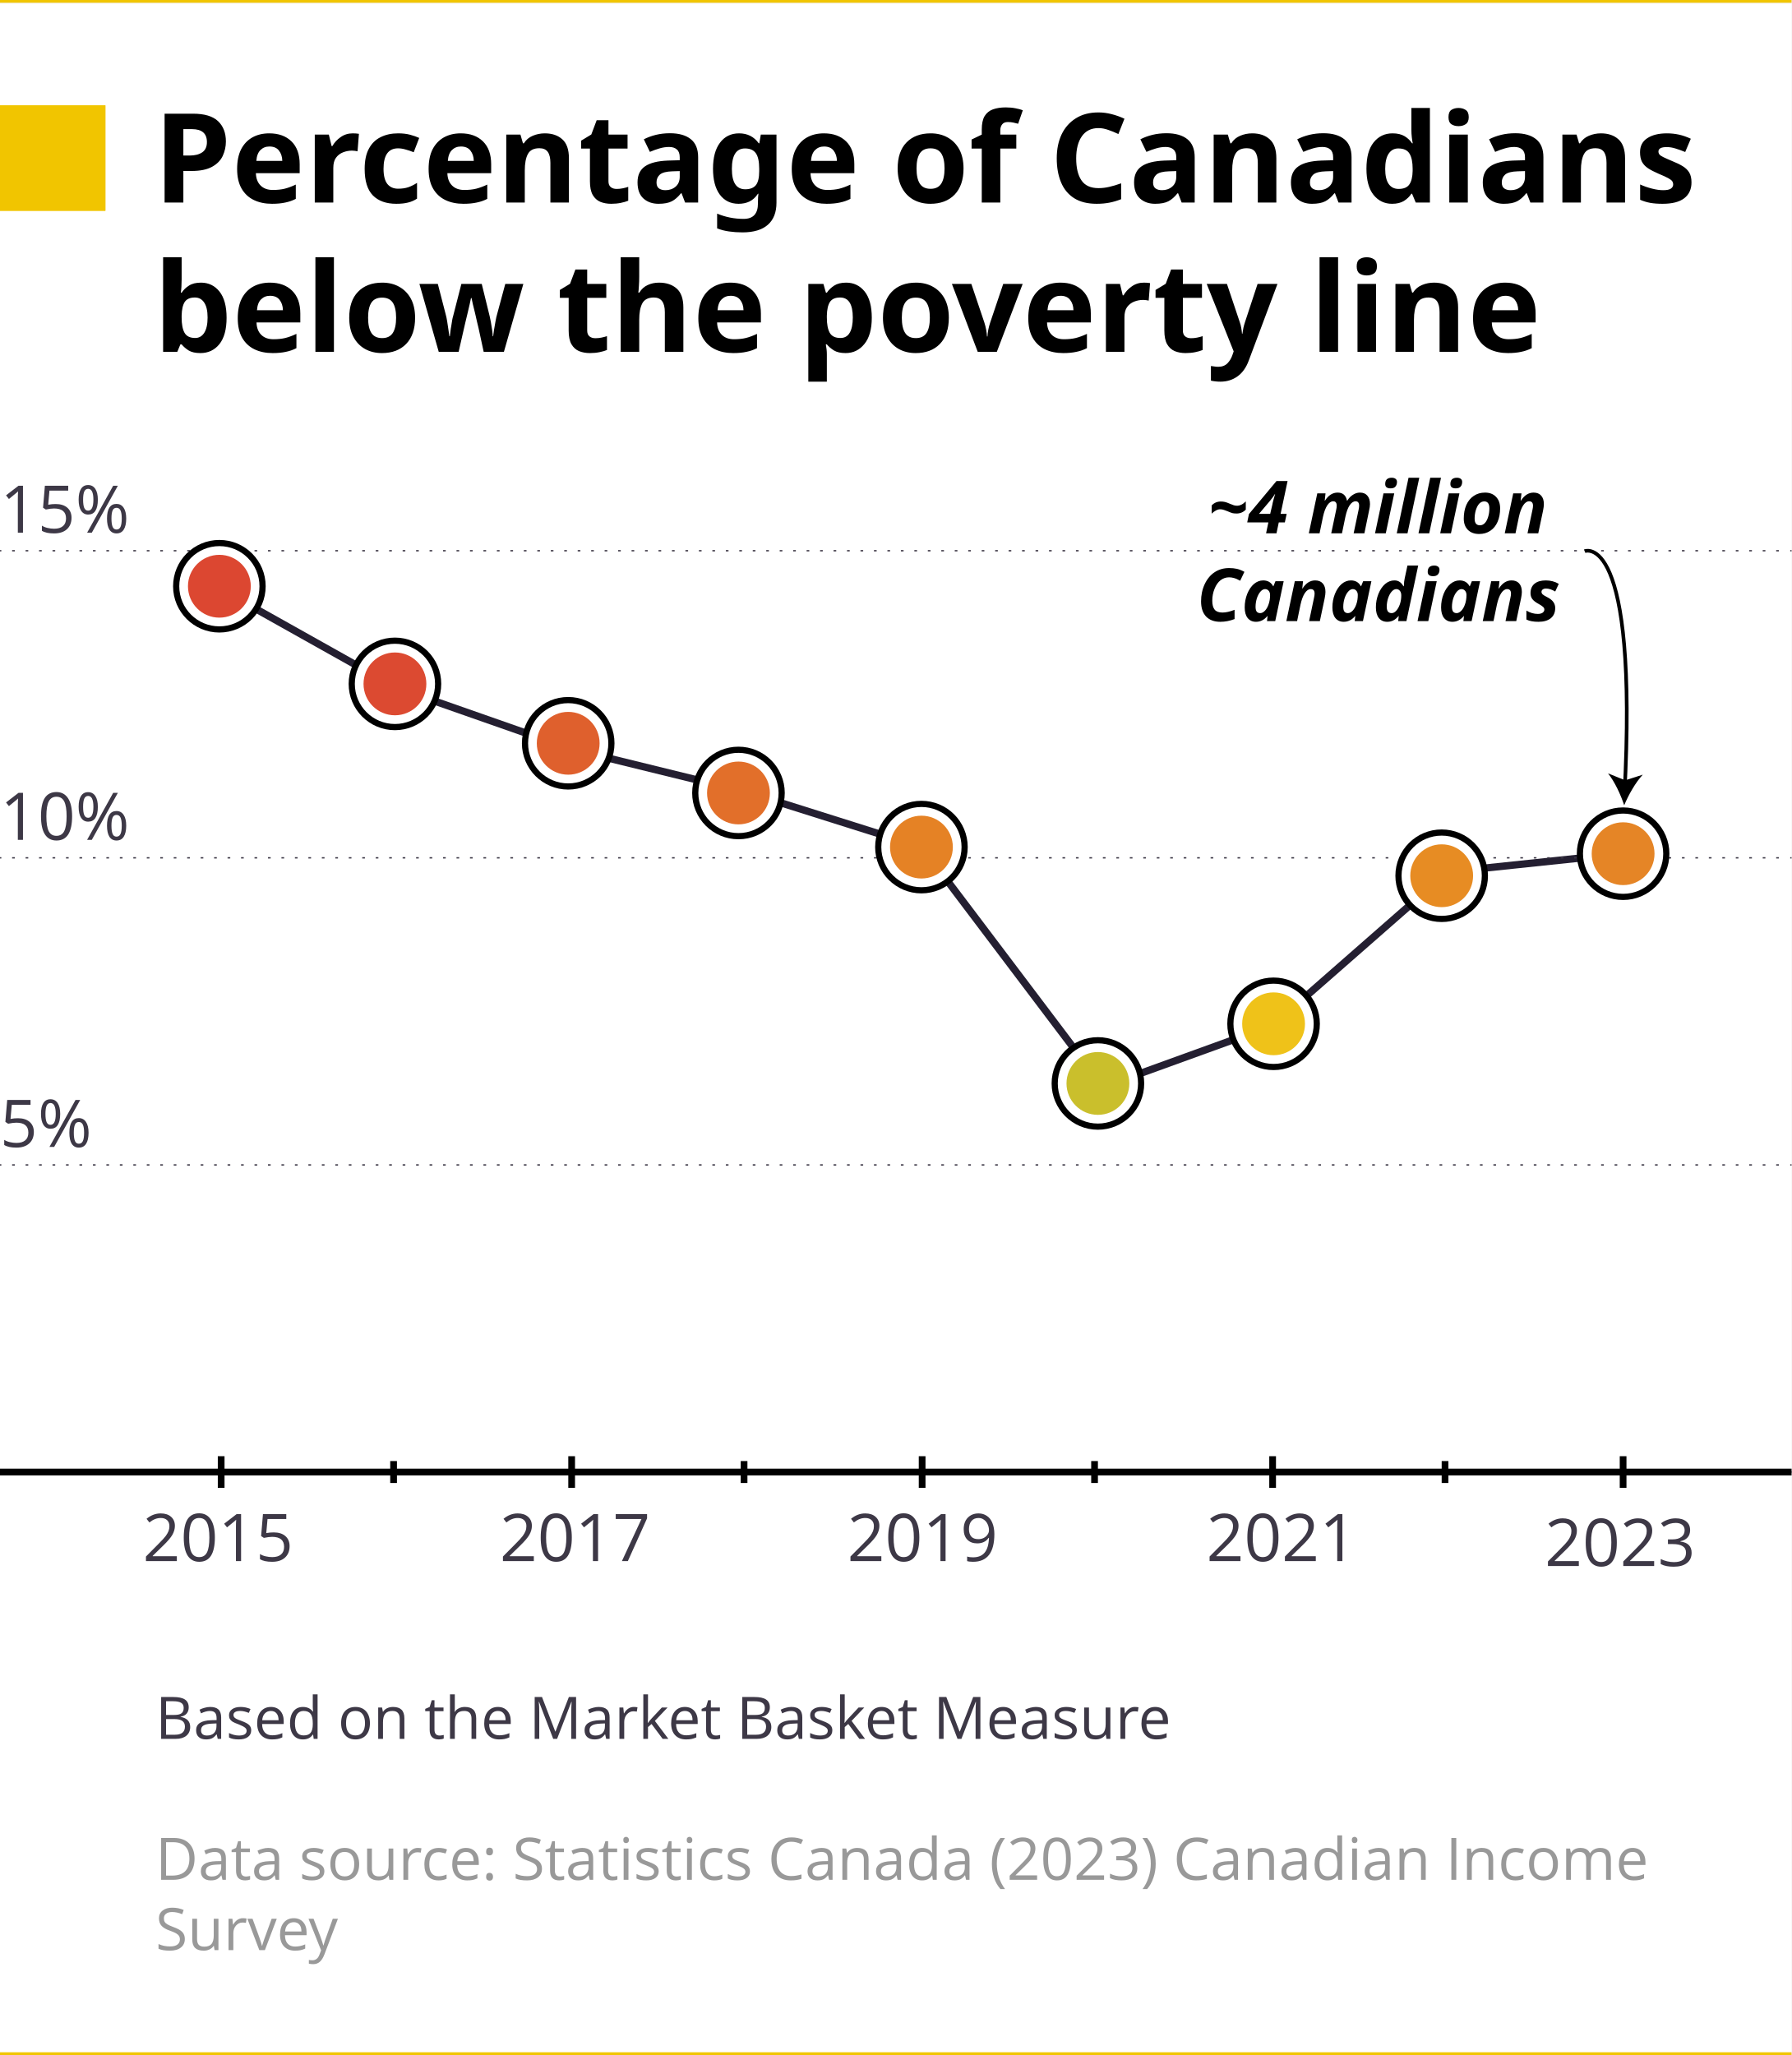
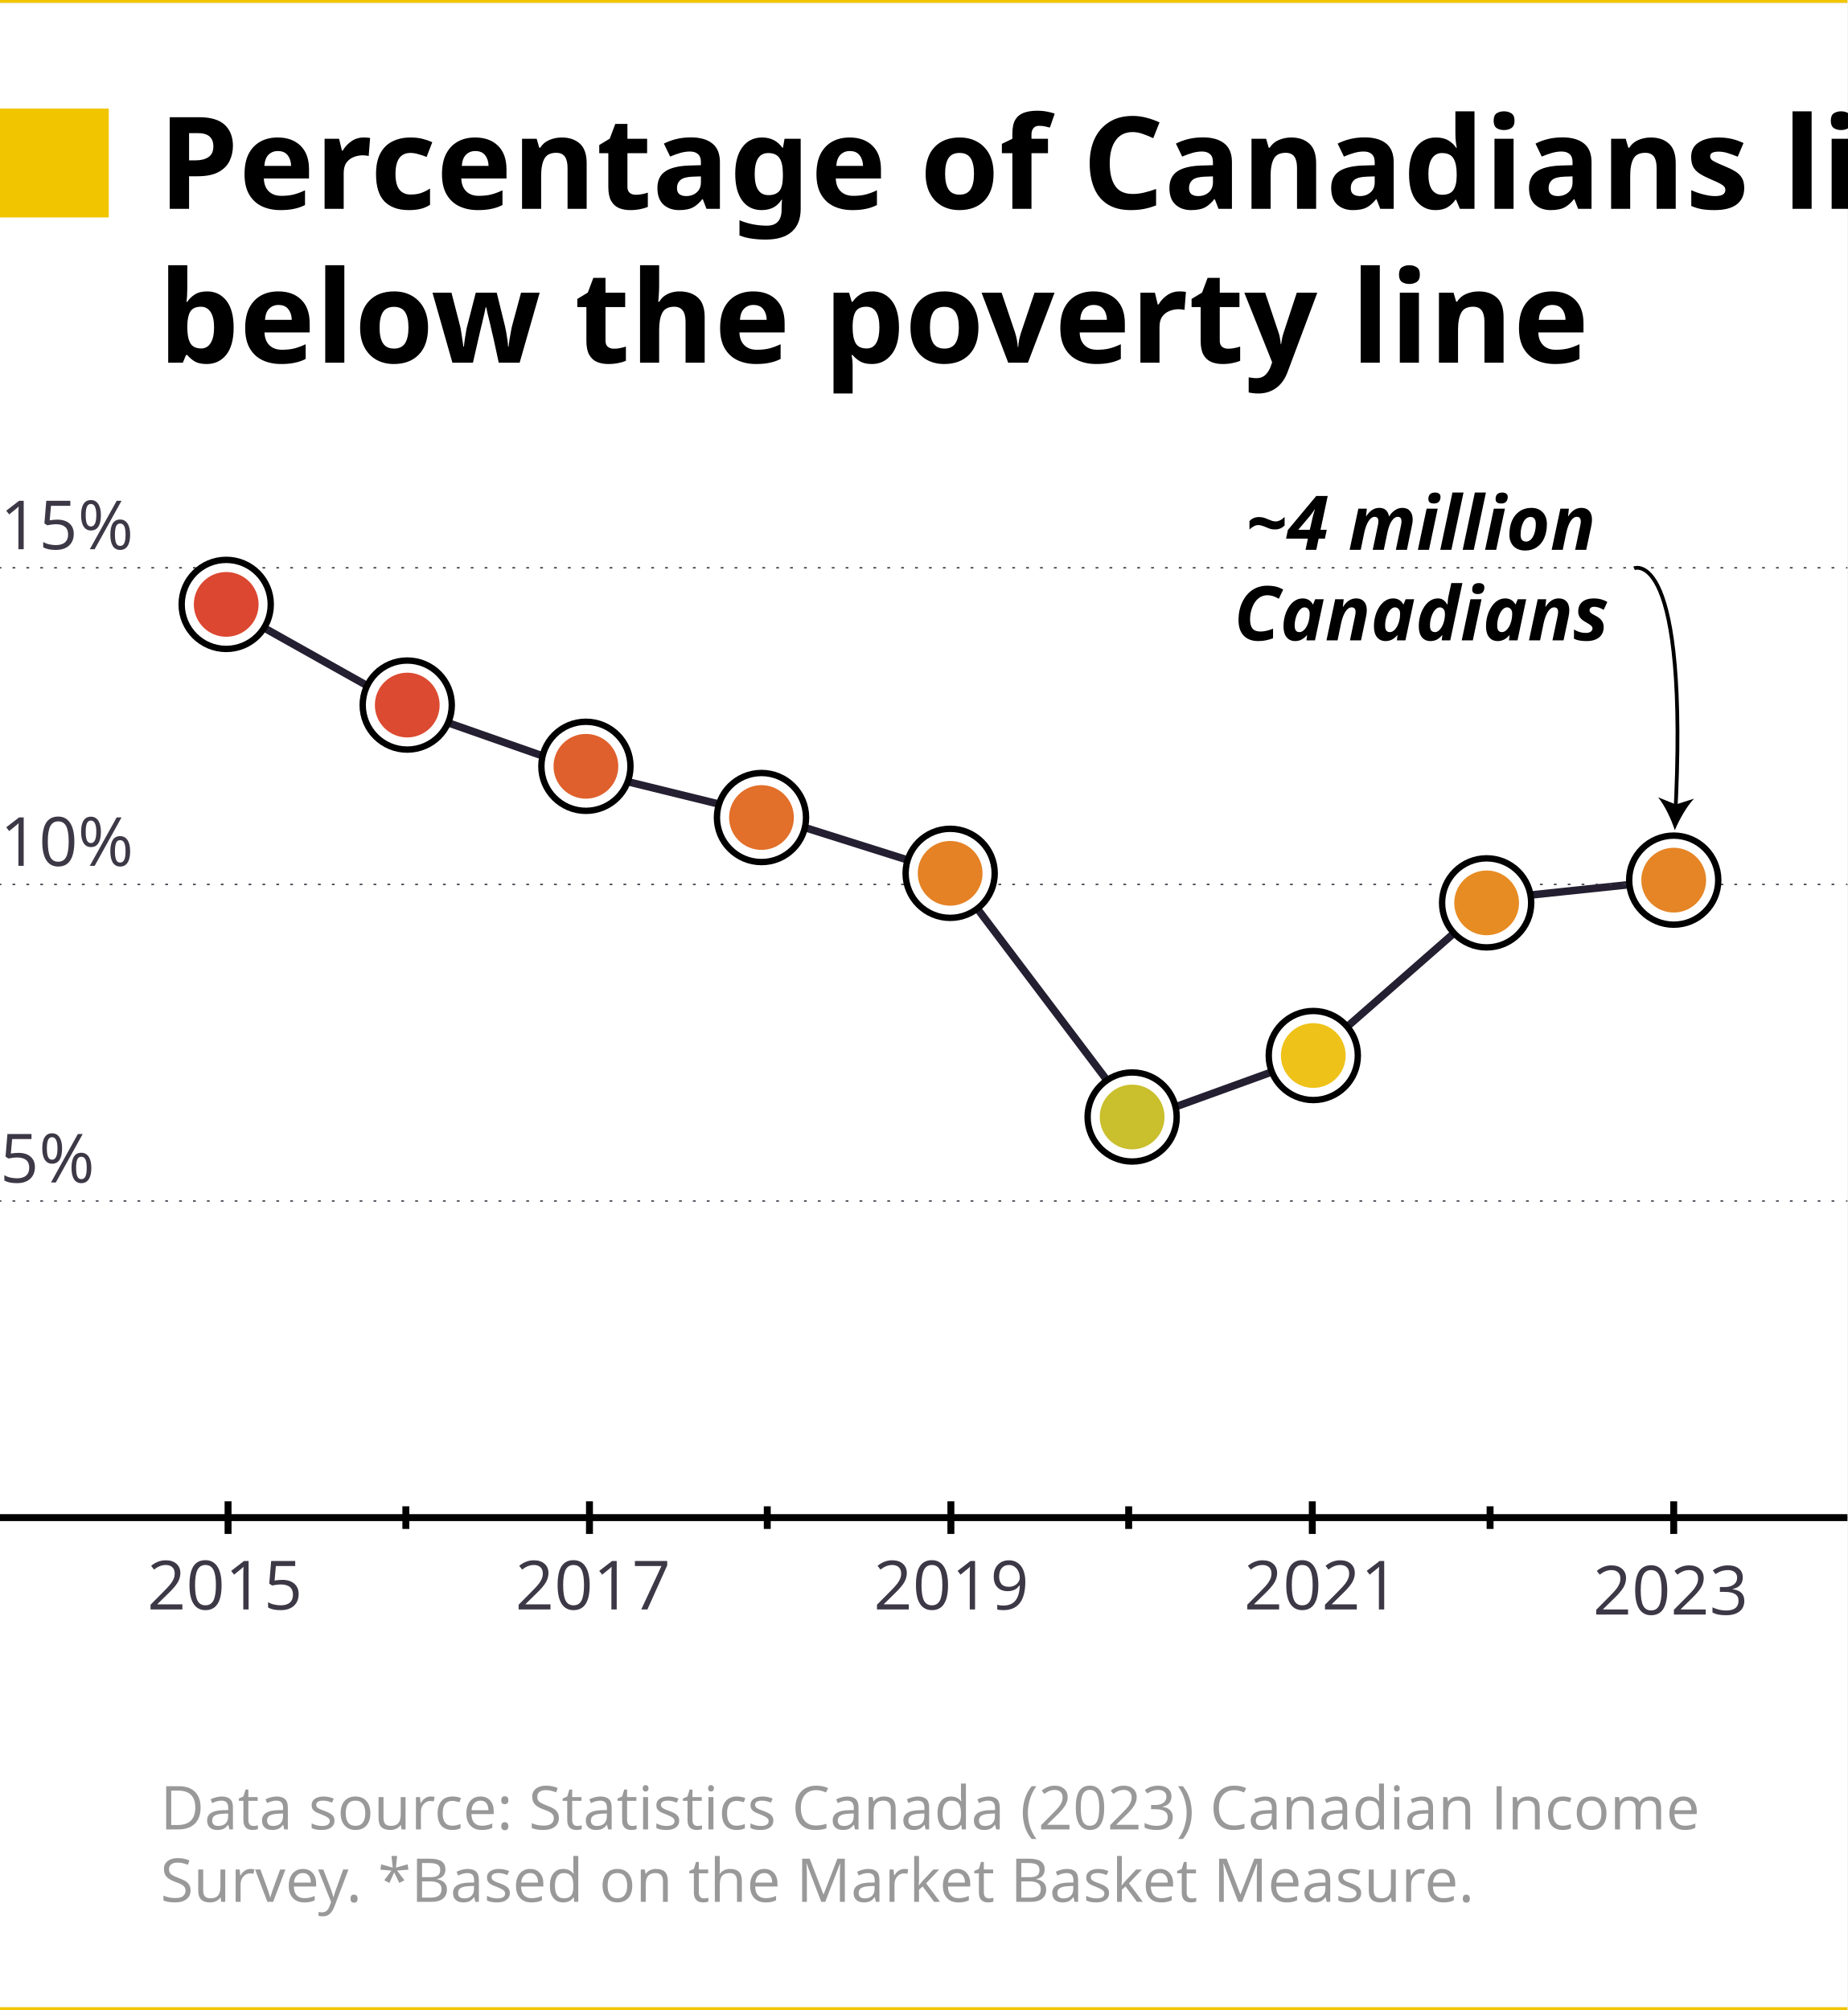
- <svg xmlns="http://www.w3.org/2000/svg" id="Layer_1" data-name="Layer 1" width="3.4in" height="3.9in" viewBox="0 0 244.8 280.8" version="1.1">
-   <defs id="defs46" />
-   <rect style="fill:#ffffff;fill-rule:evenodd;stroke:none;stroke-width:2.88;stroke-linecap:round;stroke-dasharray:none;stroke-opacity:1;paint-order:markers fill stroke" id="rect46" width="244.8" height="280.553" x="0" y="0.483" />
-   <polyline points="30.22 102.6 54.165 116.028 78.11 124.42 102.055 130.295 126 137.849 150.722 170.58 173.89 162.187 197.835 141.206 221.78 138.688" fill="none" stroke="#808285" stroke-miterlimit="10" id="polyline1" style="stroke:#241f31" transform="translate(0,-22.05902)" />
-   <g id="g13" style="stroke:#3d3846" transform="translate(0,-22.05902)">
-     <g id="g3" style="stroke:#3d3846">
-       <line x1="0" y1="223.2" x2="0.184" y2="223.2" fill="none" stroke="#808285" stroke-miterlimit="10" stroke-width="0.184" id="line1" style="stroke:#3d3846" />
-       <line x1="1.656" y1="223.2" x2="243.88" y2="223.2" fill="none" stroke="#808285" stroke-dasharray="0.368, 1.472" stroke-miterlimit="10" stroke-width="0.184" id="line2" style="stroke:#3d3846" />
-       <line x1="244.616" y1="223.2" x2="244.8" y2="223.2" fill="none" stroke="#808285" stroke-miterlimit="10" stroke-width="0.184" id="line3" style="stroke:#3d3846" />
+ <svg xmlns="http://www.w3.org/2000/svg" id="Layer_1" data-name="Layer 1" width="3.4in" height="3.7in" viewBox="0 0 244.8 266.4">
+   <rect id="rect46" y=".483" width="244.8" height="265.794" fill="#fff" />
+   <polyline id="polyline1" points="30.22 80.541 54.165 93.969 78.11 102.361 102.055 108.236 126 115.79 150.722 148.521 173.89 140.128 197.835 119.147 221.78 116.629" fill="none" stroke="#241f31" stroke-miterlimit="10" />
+   <g id="g13">
+     <g id="g3">
+       <line id="line1" y1="201.141" x2=".184" y2="201.141" fill="none" stroke="#3d3846" stroke-miterlimit="10" stroke-width=".184" />
+       <line id="line2" x1="1.656" y1="201.141" x2="243.88" y2="201.141" fill="none" stroke="#3d3846" stroke-dasharray=".368 1.472" stroke-miterlimit="10" stroke-width=".184" />
+       <line id="line3" x1="244.616" y1="201.141" x2="244.8" y2="201.141" fill="none" stroke="#3d3846" stroke-miterlimit="10" stroke-width=".184" />
    </g>
-     <g id="g6" style="stroke:#3d3846">
-       <line x1="0" y1="181.237" x2="0.184" y2="181.237" fill="none" stroke="#808285" stroke-miterlimit="10" stroke-width="0.184" id="line4" style="stroke:#3d3846" />
-       <line x1="1.656" y1="181.237" x2="243.88" y2="181.237" fill="none" stroke="#808285" stroke-dasharray="0.368, 1.472" stroke-miterlimit="10" stroke-width="0.184" id="line5" style="stroke:#3d3846" />
-       <line x1="244.616" y1="181.237" x2="244.8" y2="181.237" fill="none" stroke="#808285" stroke-miterlimit="10" stroke-width="0.184" id="line6" style="stroke:#3d3846" />
+     <g id="g6">
+       <line id="line4" y1="159.178" x2=".184" y2="159.178" fill="none" stroke="#3d3846" stroke-miterlimit="10" stroke-width=".184" />
+       <line id="line5" x1="1.656" y1="159.178" x2="243.88" y2="159.178" fill="none" stroke="#3d3846" stroke-dasharray=".368 1.472" stroke-miterlimit="10" stroke-width=".184" />
+       <line id="line6" x1="244.616" y1="159.178" x2="244.8" y2="159.178" fill="none" stroke="#3d3846" stroke-miterlimit="10" stroke-width=".184" />
    </g>
-     <g id="g9" style="stroke:#3d3846">
-       <line x1="0" y1="139.274" x2="0.184" y2="139.274" fill="none" stroke="#808285" stroke-miterlimit="10" stroke-width="0.184" id="line7" style="stroke:#3d3846" />
-       <line x1="1.656" y1="139.274" x2="243.88" y2="139.274" fill="none" stroke="#808285" stroke-dasharray="0.368, 1.472" stroke-miterlimit="10" stroke-width="0.184" id="line8" style="stroke:#3d3846" />
-       <line x1="244.616" y1="139.274" x2="244.8" y2="139.274" fill="none" stroke="#808285" stroke-miterlimit="10" stroke-width="0.184" id="line9" style="stroke:#3d3846" />
+     <g id="g9">
+       <line id="line7" y1="117.215" x2=".184" y2="117.215" fill="none" stroke="#3d3846" stroke-miterlimit="10" stroke-width=".184" />
+       <line id="line8" x1="1.656" y1="117.215" x2="243.88" y2="117.215" fill="none" stroke="#3d3846" stroke-dasharray=".368 1.472" stroke-miterlimit="10" stroke-width=".184" />
+       <line id="line9" x1="244.616" y1="117.215" x2="244.8" y2="117.215" fill="none" stroke="#3d3846" stroke-miterlimit="10" stroke-width=".184" />
    </g>
-     <g id="g12" style="stroke:#3d3846">
-       <line x1="0" y1="97.312" x2="0.184" y2="97.312" fill="none" stroke="#808285" stroke-miterlimit="10" stroke-width="0.184" id="line10" style="stroke:#3d3846" />
-       <line x1="1.656" y1="97.312" x2="243.88" y2="97.312" fill="none" stroke="#808285" stroke-dasharray="0.368, 1.472" stroke-miterlimit="10" stroke-width="0.184" id="line11" style="stroke:#3d3846" />
-       <line x1="244.616" y1="97.312" x2="244.8" y2="97.312" fill="none" stroke="#808285" stroke-miterlimit="10" stroke-width="0.184" id="line12" style="stroke:#3d3846" />
+     <g id="g12">
+       <line id="line10" y1="75.253" x2=".184" y2="75.253" fill="none" stroke="#3d3846" stroke-miterlimit="10" stroke-width=".184" />
+       <line id="line11" x1="1.656" y1="75.253" x2="243.88" y2="75.253" fill="none" stroke="#3d3846" stroke-dasharray=".368 1.472" stroke-miterlimit="10" stroke-width=".184" />
+       <line id="line12" x1="244.616" y1="75.253" x2="244.8" y2="75.253" fill="none" stroke="#3d3846" stroke-miterlimit="10" stroke-width=".184" />
    </g>
  </g>
-   <text fill="#a7a9ac" font-family="OpenSans, 'Open Sans'" font-size="8" id="text13" style="font-size:9px;fill:#3d3846" x="-4.6629363e-15" y="72.793">
-     <tspan x="-4.6629363e-15" y="72.793" id="tspan13" style="font-size:9px;fill:#3d3846">15%</tspan>
-   </text>
-   <text fill="#a7a9ac" font-family="OpenSans, 'Open Sans'" font-size="8" id="text14" style="font-size:9px;fill:#3d3846" x="-4.6629363e-15" y="114.756">
-     <tspan x="-4.6629363e-15" y="114.756" id="tspan14" style="font-size:9px;fill:#3d3846">10%</tspan>
-   </text>
-   <text fill="#a7a9ac" font-family="OpenSans, 'Open Sans'" font-size="8" id="text15" style="font-size:9px;fill:#3d3846" x="-4.6629363e-15" y="156.719">
-     <tspan x="-4.6629363e-15" y="156.719" id="tspan15" style="font-size:9px;fill:#3d3846">5%</tspan>
-   </text>
-   <text font-family="OpenSans, 'Open Sans'" font-size="10px" id="text17" style="font-style:normal;font-variant:normal;font-weight:normal;font-stretch:normal;font-size:9px;font-family:OpenSans, 'Open Sans';-inkscape-font-specification:'OpenSans, Open Sans, Normal';font-variant-ligatures:normal;font-variant-caps:normal;font-variant-numeric:normal;font-variant-east-asian:normal;fill:#3d3846" x="19.509" y="213.311">
-     <tspan x="19.509" y="213.311" id="tspan17" style="font-style:normal;font-variant:normal;font-weight:normal;font-stretch:normal;font-size:9px;font-family:OpenSans, 'Open Sans';-inkscape-font-specification:'OpenSans, Open Sans, Normal';font-variant-ligatures:normal;font-variant-caps:normal;font-variant-numeric:normal;font-variant-east-asian:normal;fill:#3d3846">2015</tspan>
-   </text>
-   <text font-family="OpenSans, 'Open Sans'" font-size="10px" id="text18" style="font-style:normal;font-variant:normal;font-weight:normal;font-stretch:normal;font-size:9px;font-family:OpenSans, 'Open Sans';-inkscape-font-specification:'OpenSans, Open Sans, Normal';font-variant-ligatures:normal;font-variant-caps:normal;font-variant-numeric:normal;font-variant-east-asian:normal;fill:#3d3846" x="68.286" y="213.311">
-     <tspan x="68.286" y="213.311" id="tspan18" style="font-style:normal;font-variant:normal;font-weight:normal;font-stretch:normal;font-size:9px;font-family:OpenSans, 'Open Sans';-inkscape-font-specification:'OpenSans, Open Sans, Normal';font-variant-ligatures:normal;font-variant-caps:normal;font-variant-numeric:normal;font-variant-east-asian:normal;fill:#3d3846">2017</tspan>
-   </text>
-   <text font-family="OpenSans, 'Open Sans'" font-size="10px" id="text19" style="font-style:normal;font-variant:normal;font-weight:normal;font-stretch:normal;font-size:9px;font-family:OpenSans, 'Open Sans';-inkscape-font-specification:'OpenSans, Open Sans, Normal';font-variant-ligatures:normal;font-variant-caps:normal;font-variant-numeric:normal;font-variant-east-asian:normal;fill:#3d3846" x="115.77" y="213.311">
-     <tspan x="115.77" y="213.311" id="tspan19" style="font-style:normal;font-variant:normal;font-weight:normal;font-stretch:normal;font-size:9px;font-family:OpenSans, 'Open Sans';-inkscape-font-specification:'OpenSans, Open Sans, Normal';font-variant-ligatures:normal;font-variant-caps:normal;font-variant-numeric:normal;font-variant-east-asian:normal;fill:#3d3846">2019</tspan>
-   </text>
-   <text font-family="OpenSans, 'Open Sans'" font-size="10px" id="text20" style="font-style:normal;font-variant:normal;font-weight:normal;font-stretch:normal;font-size:9px;font-family:OpenSans, 'Open Sans';-inkscape-font-specification:'OpenSans, Open Sans, Normal';font-variant-ligatures:normal;font-variant-caps:normal;font-variant-numeric:normal;font-variant-east-asian:normal;fill:#3d3846" x="164.839" y="213.311">
-     <tspan x="164.839" y="213.311" id="tspan20" style="font-style:normal;font-variant:normal;font-weight:normal;font-stretch:normal;font-size:9px;font-family:OpenSans, 'Open Sans';-inkscape-font-specification:'OpenSans, Open Sans, Normal';font-variant-ligatures:normal;font-variant-caps:normal;font-variant-numeric:normal;font-variant-east-asian:normal;fill:#3d3846">2021</tspan>
-   </text>
-   <text font-family="OpenSans, 'Open Sans'" font-size="10px" id="text21" style="font-style:normal;font-variant:normal;font-weight:normal;font-stretch:normal;font-size:9px;font-family:OpenSans, 'Open Sans';-inkscape-font-specification:'OpenSans, Open Sans, Normal';font-variant-ligatures:normal;font-variant-caps:normal;font-variant-numeric:normal;font-variant-east-asian:normal;fill:#3d3846" x="211.073" y="213.985">
-     <tspan x="211.073" y="213.985" id="tspan21" style="font-style:normal;font-variant:normal;font-weight:normal;font-stretch:normal;font-size:9px;font-family:OpenSans, 'Open Sans';-inkscape-font-specification:'OpenSans, Open Sans, Normal';font-variant-ligatures:normal;font-variant-caps:normal;font-variant-numeric:normal;font-variant-east-asian:normal;fill:#3d3846">2023</tspan>
-   </text>
-   <text font-family="OpenSans-BoldItalic, 'Open Sans'" font-size="10px" font-style="italic" font-weight="700" id="text23" x="165.034" y="72.873">
-     <tspan x="165.034" y="72.873" id="tspan22">~4 million</tspan>
-     <tspan x="163.518" y="84.873" id="tspan23">Canadians</tspan>
-   </text>
-   <line y1="201.141" x2="244.8" y2="201.141" fill="none" stroke="#000000" stroke-miterlimit="10" stroke-width="0.918" id="line23" x1="-4.6629363e-15" />
-   <g id="text64" isolation="isolate">
-     <text transform="translate(21.238 256.864)" fill="#999" font-family="OpenSans, 'Open Sans'" font-size="8" isolation="isolate" id="text25">
-       <tspan x="0" y="0" id="tspan24">Data source: Statistics Canada (2023) Canadian Income </tspan>
-       <tspan x="0" y="9.6" id="tspan25">Survey</tspan>
+   <g id="text13" isolation="isolate">
+     <text transform="translate(0 72.793)" fill="#3d3846" font-family="OpenSans, 'Open Sans'" font-size="9" isolation="isolate">
+       <tspan x="0" y="0">15%</tspan>
    </text>
  </g>
-   <g id="text64-0" isolation="isolate" transform="translate(0,-22.33239)" style="fill:#3d3846">
-     <text fill="#999999" font-family="OpenSans, 'Open Sans'" font-size="8px" isolation="isolate" id="text25-2" x="21.238" y="259.932" style="fill:#3d3846">Based on the Market Basket Measure</text>
+   <g id="text14" isolation="isolate">
+     <text transform="translate(0 114.756)" fill="#3d3846" font-family="OpenSans, 'Open Sans'" font-size="9" isolation="isolate">
+       <tspan x="0" y="0">10%</tspan>
+     </text>
+   </g>
+   <g id="text15" isolation="isolate">
+     <text transform="translate(0 156.719)" fill="#3d3846" font-family="OpenSans, 'Open Sans'" font-size="9" isolation="isolate">
+       <tspan x="0" y="0">5%</tspan>
+     </text>
+   </g>
+   <g id="text17" isolation="isolate">
+     <text transform="translate(19.509 213.311)" fill="#3d3846" font-family="OpenSans, 'Open Sans'" font-size="9" isolation="isolate">
+       <tspan x="0" y="0">2015</tspan>
+     </text>
+   </g>
+   <g id="text18" isolation="isolate">
+     <text transform="translate(68.286 213.311)" fill="#3d3846" font-family="OpenSans, 'Open Sans'" font-size="9" isolation="isolate">
+       <tspan x="0" y="0">2017</tspan>
+     </text>
+   </g>
+   <g id="text19" isolation="isolate">
+     <text transform="translate(115.77 213.311)" fill="#3d3846" font-family="OpenSans, 'Open Sans'" font-size="9" isolation="isolate">
+       <tspan x="0" y="0">2019</tspan>
+     </text>
+   </g>
+   <g id="text20" isolation="isolate">
+     <text transform="translate(164.839 213.311)" fill="#3d3846" font-family="OpenSans, 'Open Sans'" font-size="9" isolation="isolate">
+       <tspan x="0" y="0">2021</tspan>
+     </text>
+   </g>
+   <g id="text21" isolation="isolate">
+     <text transform="translate(211.073 213.985)" fill="#3d3846" font-family="OpenSans, 'Open Sans'" font-size="9" isolation="isolate">
+       <tspan x="0" y="0">2023</tspan>
+     </text>
+   </g>
+   <g id="text23" isolation="isolate">
+     <text transform="translate(165.034 72.873)" font-family="OpenSans-BoldItalic, 'Open Sans'" font-size="10" font-style="italic" font-weight="700" isolation="isolate">
+       <tspan x="0" y="0">~4 million</tspan>
+     </text>
+     <text transform="translate(163.518 84.873)" font-family="OpenSans-BoldItalic, 'Open Sans'" font-size="10" font-style="italic" font-weight="700" isolation="isolate">
+       <tspan x="0" y="0">Canadians</tspan>
+     </text>
+   </g>
+   <line id="line23" y1="201.141" x2="244.8" y2="201.141" fill="none" stroke="#000" stroke-miterlimit="10" stroke-width=".918" />
+   <g id="text64" isolation="isolate">
+     <g id="text25" isolation="isolate">
+       <text transform="translate(21.238 242.463)" fill="#999" font-family="OpenSans, 'Open Sans'" font-size="8" isolation="isolate">
+         <tspan x="0" y="0">Data source: Statistics Canada (2023) Canadian Income </tspan>
+       </text>
+       <text transform="translate(21.238 252.063)" fill="#999" font-family="OpenSans, 'Open Sans'" font-size="8" isolation="isolate">
+         <tspan x="0" y="0">Survey. *Based on the Market Basket Measure.</tspan>
+       </text>
+     </g>
  </g>
  <rect id="rect75" y="14.4" width="14.4" height="14.4" fill="#f1c500" />
-   <path id="path37" d="M0,280.678h244.8" fill="none" stroke="#f1c500" stroke-miterlimit="2.25" stroke-width=".5" />
+   <path id="path37" d="M0,266.277h244.8" fill="none" stroke="#f1c500" stroke-miterlimit="2.25" stroke-width=".5" />
  <path id="path37-2" d="M0,.125h244.8" fill="none" stroke="#f1c500" stroke-miterlimit="2.25" stroke-width=".5" />
  <rect id="rect72" y="14.4" width="14.4" height="14.4" fill="#f1c500" />
-   <text transform="translate(20.96,27.675)" font-family="TradeGothicLT-Bold, 'TradeGothic LT Bold'" font-size="17px" font-weight="700" id="text28">
-     <tspan x="0" y="0" id="tspan26">Percentage of Canadians</tspan>
-     <tspan x="0" y="20.4" id="tspan27">below the poverty line</tspan>
-     <tspan x="0" y="40.8" id="tspan28" />
-   </text>
-   <line x1="30.22" y1="198.979" x2="30.22" y2="203.303" fill="none" stroke="#000000" stroke-miterlimit="10" stroke-width="0.918" id="line28" />
-   <line x1="78.11" y1="198.979" x2="78.11" y2="203.303" fill="none" stroke="#000000" stroke-miterlimit="10" stroke-width="0.918" id="line29" />
-   <line x1="126" y1="198.979" x2="126" y2="203.303" fill="none" stroke="#000000" stroke-miterlimit="10" stroke-width="0.918" id="line30" />
-   <line x1="173.89" y1="198.979" x2="173.89" y2="203.303" fill="none" stroke="#000000" stroke-miterlimit="10" stroke-width="0.918" id="line31" />
-   <line x1="53.779" y1="199.642" x2="53.779" y2="202.64" fill="none" stroke="#000000" stroke-miterlimit="10" stroke-width="0.918" id="line32" />
-   <line x1="101.669" y1="199.642" x2="101.669" y2="202.64" fill="none" stroke="#000000" stroke-miterlimit="10" stroke-width="0.918" id="line33" />
-   <line x1="149.559" y1="199.642" x2="149.559" y2="202.64" fill="none" stroke="#000000" stroke-miterlimit="10" stroke-width="0.918" id="line34" />
-   <line x1="197.449" y1="199.642" x2="197.449" y2="202.64" fill="none" stroke="#000000" stroke-miterlimit="10" stroke-width="0.918" id="line35" />
-   <line x1="221.78" y1="198.979" x2="221.78" y2="203.303" fill="none" stroke="#000000" stroke-miterlimit="10" stroke-width="0.918" id="line36" />
-   <g id="g38" transform="translate(0,-22.05902)">
-     <path d="m 216.526,97.376 c 0,0 7.374,-3.08 5.429,33.436" fill="none" stroke="#000000" stroke-miterlimit="10" stroke-width="0.5" id="path36" />
-     <path d="m 221.929,132.093 c -0.472,-1.439 -1.303,-3.234 -2.212,-4.362 l 2.343,0.951 2.409,-0.768 c -0.993,1.055 -1.959,2.781 -2.54,4.179 z" id="path38" />
+   <g id="text28" isolation="isolate">
+     <text transform="translate(20.96 27.675)" font-family="TradeGothicLT-Bold, 'TradeGothic LT Bold'" font-size="17" font-weight="700" isolation="isolate">
+       <tspan x="0" y="0">Percentage of Canadians living</tspan>
+     </text>
+     <text transform="translate(20.96 48.075)" font-family="TradeGothicLT-Bold, 'TradeGothic LT Bold'" font-size="17" font-weight="700" isolation="isolate">
+       <tspan x="0" y="0">below the poverty line</tspan>
+     </text>
  </g>
-   <g id="g46-7" style="stroke:#000000;stroke-width:2.88;stroke-dasharray:none" transform="translate(0,-22.05902)">
-     <circle cx="29.975" cy="102.164" r="4.886" fill="#dc4731" stroke="#ffffff" stroke-miterlimit="10" id="circle38-5" style="stroke:#000000;stroke-width:2.88;stroke-dasharray:none" />
-     <circle cx="53.964" cy="115.506" r="4.886" fill="#dc4a31" stroke="#ffffff" stroke-miterlimit="10" id="circle39-3" style="stroke:#000000;stroke-width:2.88;stroke-dasharray:none" />
-     <circle cx="77.639" cy="123.623" r="4.886" fill="#df602d" stroke="#ffffff" stroke-miterlimit="10" id="circle40-5" style="stroke:#000000;stroke-width:2.88;stroke-dasharray:none" />
-     <circle cx="100.903" cy="130.412" r="4.886" fill="#e26f2a" stroke="#ffffff" stroke-miterlimit="10" id="circle41-6" style="stroke:#000000;stroke-width:2.88;stroke-dasharray:none" />
-     <circle cx="125.904" cy="137.808" r="4.886" fill="#e58225" stroke="#ffffff" stroke-miterlimit="10" id="circle42-2" style="stroke:#000000;stroke-width:2.88;stroke-dasharray:none" />
-     <circle cx="150.018" cy="170.103" r="4.886" fill="#cabf2c" stroke="#ffffff" stroke-miterlimit="10" id="circle43-9" style="stroke:#000000;stroke-width:2.88;stroke-dasharray:none" />
-     <circle cx="174.021" cy="161.955" r="4.886" fill="#efc219" stroke="#ffffff" stroke-miterlimit="10" id="circle44-1" style="stroke:#000000;stroke-width:2.88;stroke-dasharray:none" />
-     <circle cx="196.99" cy="141.722" r="4.886" fill="#e78c23" stroke="#ffffff" stroke-miterlimit="10" id="circle45-2" style="stroke:#000000;stroke-width:2.88;stroke-dasharray:none" />
-     <circle cx="221.78" cy="138.711" r="4.886" fill="#e58526" stroke="#ffffff" stroke-miterlimit="10" id="circle46-7" style="stroke:#000000;stroke-width:2.88;stroke-dasharray:none" />
+   <line id="line28" x1="30.22" y1="198.979" x2="30.22" y2="203.303" fill="none" stroke="#000" stroke-miterlimit="10" stroke-width=".918" />
+   <line id="line29" x1="78.11" y1="198.979" x2="78.11" y2="203.303" fill="none" stroke="#000" stroke-miterlimit="10" stroke-width=".918" />
+   <line id="line30" x1="126" y1="198.979" x2="126" y2="203.303" fill="none" stroke="#000" stroke-miterlimit="10" stroke-width=".918" />
+   <line id="line31" x1="173.89" y1="198.979" x2="173.89" y2="203.303" fill="none" stroke="#000" stroke-miterlimit="10" stroke-width=".918" />
+   <line id="line32" x1="53.779" y1="199.642" x2="53.779" y2="202.64" fill="none" stroke="#000" stroke-miterlimit="10" stroke-width=".918" />
+   <line id="line33" x1="101.669" y1="199.642" x2="101.669" y2="202.64" fill="none" stroke="#000" stroke-miterlimit="10" stroke-width=".918" />
+   <line id="line34" x1="149.559" y1="199.642" x2="149.559" y2="202.64" fill="none" stroke="#000" stroke-miterlimit="10" stroke-width=".918" />
+   <line id="line35" x1="197.449" y1="199.642" x2="197.449" y2="202.64" fill="none" stroke="#000" stroke-miterlimit="10" stroke-width=".918" />
+   <line id="line36" x1="221.78" y1="198.979" x2="221.78" y2="203.303" fill="none" stroke="#000" stroke-miterlimit="10" stroke-width=".918" />
+   <g id="g38">
+     <path id="path36" d="M216.526,75.317s7.374-3.08,5.429,33.436" fill="none" stroke="#000" stroke-miterlimit="10" stroke-width=".5" />
+     <path id="path38" d="M221.929,110.034c-.472-1.439-1.303-3.234-2.212-4.362l2.343.951,2.409-.768c-.993,1.055-1.959,2.781-2.54,4.179Z" />
  </g>
-   <g id="g46" transform="translate(0,-22.05902)">
-     <circle cx="29.975" cy="102.164" r="4.886" fill="#dc4731" stroke="#ffffff" stroke-miterlimit="10" id="circle38" style="stroke-width:1.189" />
-     <circle cx="53.964" cy="115.506" r="4.886" fill="#dc4a31" stroke="#ffffff" stroke-miterlimit="10" id="circle39" style="stroke-width:1.189" />
-     <circle cx="77.639" cy="123.623" r="4.886" fill="#df602d" stroke="#ffffff" stroke-miterlimit="10" id="circle40" style="stroke-width:1.189" />
-     <circle cx="100.903" cy="130.412" r="4.886" fill="#e26f2a" stroke="#ffffff" stroke-miterlimit="10" id="circle41" style="stroke-width:1.189" />
-     <circle cx="125.904" cy="137.808" r="4.886" fill="#e58225" stroke="#ffffff" stroke-miterlimit="10" id="circle42" style="stroke-width:1.189" />
-     <circle cx="150.018" cy="170.103" r="4.886" fill="#cabf2c" stroke="#ffffff" stroke-miterlimit="10" id="circle43" style="stroke-width:1.189" />
-     <circle cx="174.021" cy="161.955" r="4.886" fill="#efc219" stroke="#ffffff" stroke-miterlimit="10" id="circle44" style="stroke-width:1.189" />
-     <circle cx="196.99" cy="141.722" r="4.886" fill="#e78c23" stroke="#ffffff" stroke-miterlimit="10" id="circle45" style="stroke-width:1.189" />
-     <circle cx="221.78" cy="138.711" r="4.886" fill="#e58526" stroke="#ffffff" stroke-miterlimit="10" id="circle46" style="stroke-width:1.189" />
+   <g id="g46-7">
+     <circle id="circle38-5" cx="29.975" cy="80.105" r="4.886" fill="#dc4731" stroke="#000" stroke-miterlimit="10" stroke-width="2.88" />
+     <circle id="circle39-3" cx="53.964" cy="93.447" r="4.886" fill="#dc4a31" stroke="#000" stroke-miterlimit="10" stroke-width="2.88" />
+     <circle id="circle40-5" cx="77.639" cy="101.564" r="4.886" fill="#df602d" stroke="#000" stroke-miterlimit="10" stroke-width="2.88" />
+     <circle id="circle41-6" cx="100.903" cy="108.353" r="4.886" fill="#e26f2a" stroke="#000" stroke-miterlimit="10" stroke-width="2.88" />
+     <circle id="circle42-2" cx="125.904" cy="115.749" r="4.886" fill="#e58225" stroke="#000" stroke-miterlimit="10" stroke-width="2.88" />
+     <circle id="circle43-9" cx="150.018" cy="148.044" r="4.886" fill="#cabf2c" stroke="#000" stroke-miterlimit="10" stroke-width="2.88" />
+     <circle id="circle44-1" cx="174.021" cy="139.896" r="4.886" fill="#efc219" stroke="#000" stroke-miterlimit="10" stroke-width="2.88" />
+     <circle id="circle45-2" cx="196.99" cy="119.663" r="4.886" fill="#e78c23" stroke="#000" stroke-miterlimit="10" stroke-width="2.88" />
+     <circle id="circle46-7" cx="221.78" cy="116.652" r="4.886" fill="#e58526" stroke="#000" stroke-miterlimit="10" stroke-width="2.88" />
+   </g>
+   <g id="g46">
+     <circle id="circle38" cx="29.975" cy="80.105" r="4.886" fill="#dc4731" stroke="#fff" stroke-miterlimit="10" stroke-width="1.189" />
+     <circle id="circle39" cx="53.964" cy="93.447" r="4.886" fill="#dc4a31" stroke="#fff" stroke-miterlimit="10" stroke-width="1.189" />
+     <circle id="circle40" cx="77.639" cy="101.564" r="4.886" fill="#df602d" stroke="#fff" stroke-miterlimit="10" stroke-width="1.189" />
+     <circle id="circle41" cx="100.903" cy="108.353" r="4.886" fill="#e26f2a" stroke="#fff" stroke-miterlimit="10" stroke-width="1.189" />
+     <circle id="circle42" cx="125.904" cy="115.749" r="4.886" fill="#e58225" stroke="#fff" stroke-miterlimit="10" stroke-width="1.189" />
+     <circle id="circle43" cx="150.018" cy="148.044" r="4.886" fill="#cabf2c" stroke="#fff" stroke-miterlimit="10" stroke-width="1.189" />
+     <circle id="circle44" cx="174.021" cy="139.896" r="4.886" fill="#efc219" stroke="#fff" stroke-miterlimit="10" stroke-width="1.189" />
+     <circle id="circle45" cx="196.99" cy="119.663" r="4.886" fill="#e78c23" stroke="#fff" stroke-miterlimit="10" stroke-width="1.189" />
+     <circle id="circle46" cx="221.78" cy="116.652" r="4.886" fill="#e58526" stroke="#fff" stroke-miterlimit="10" stroke-width="1.189" />
  </g>
</svg>
